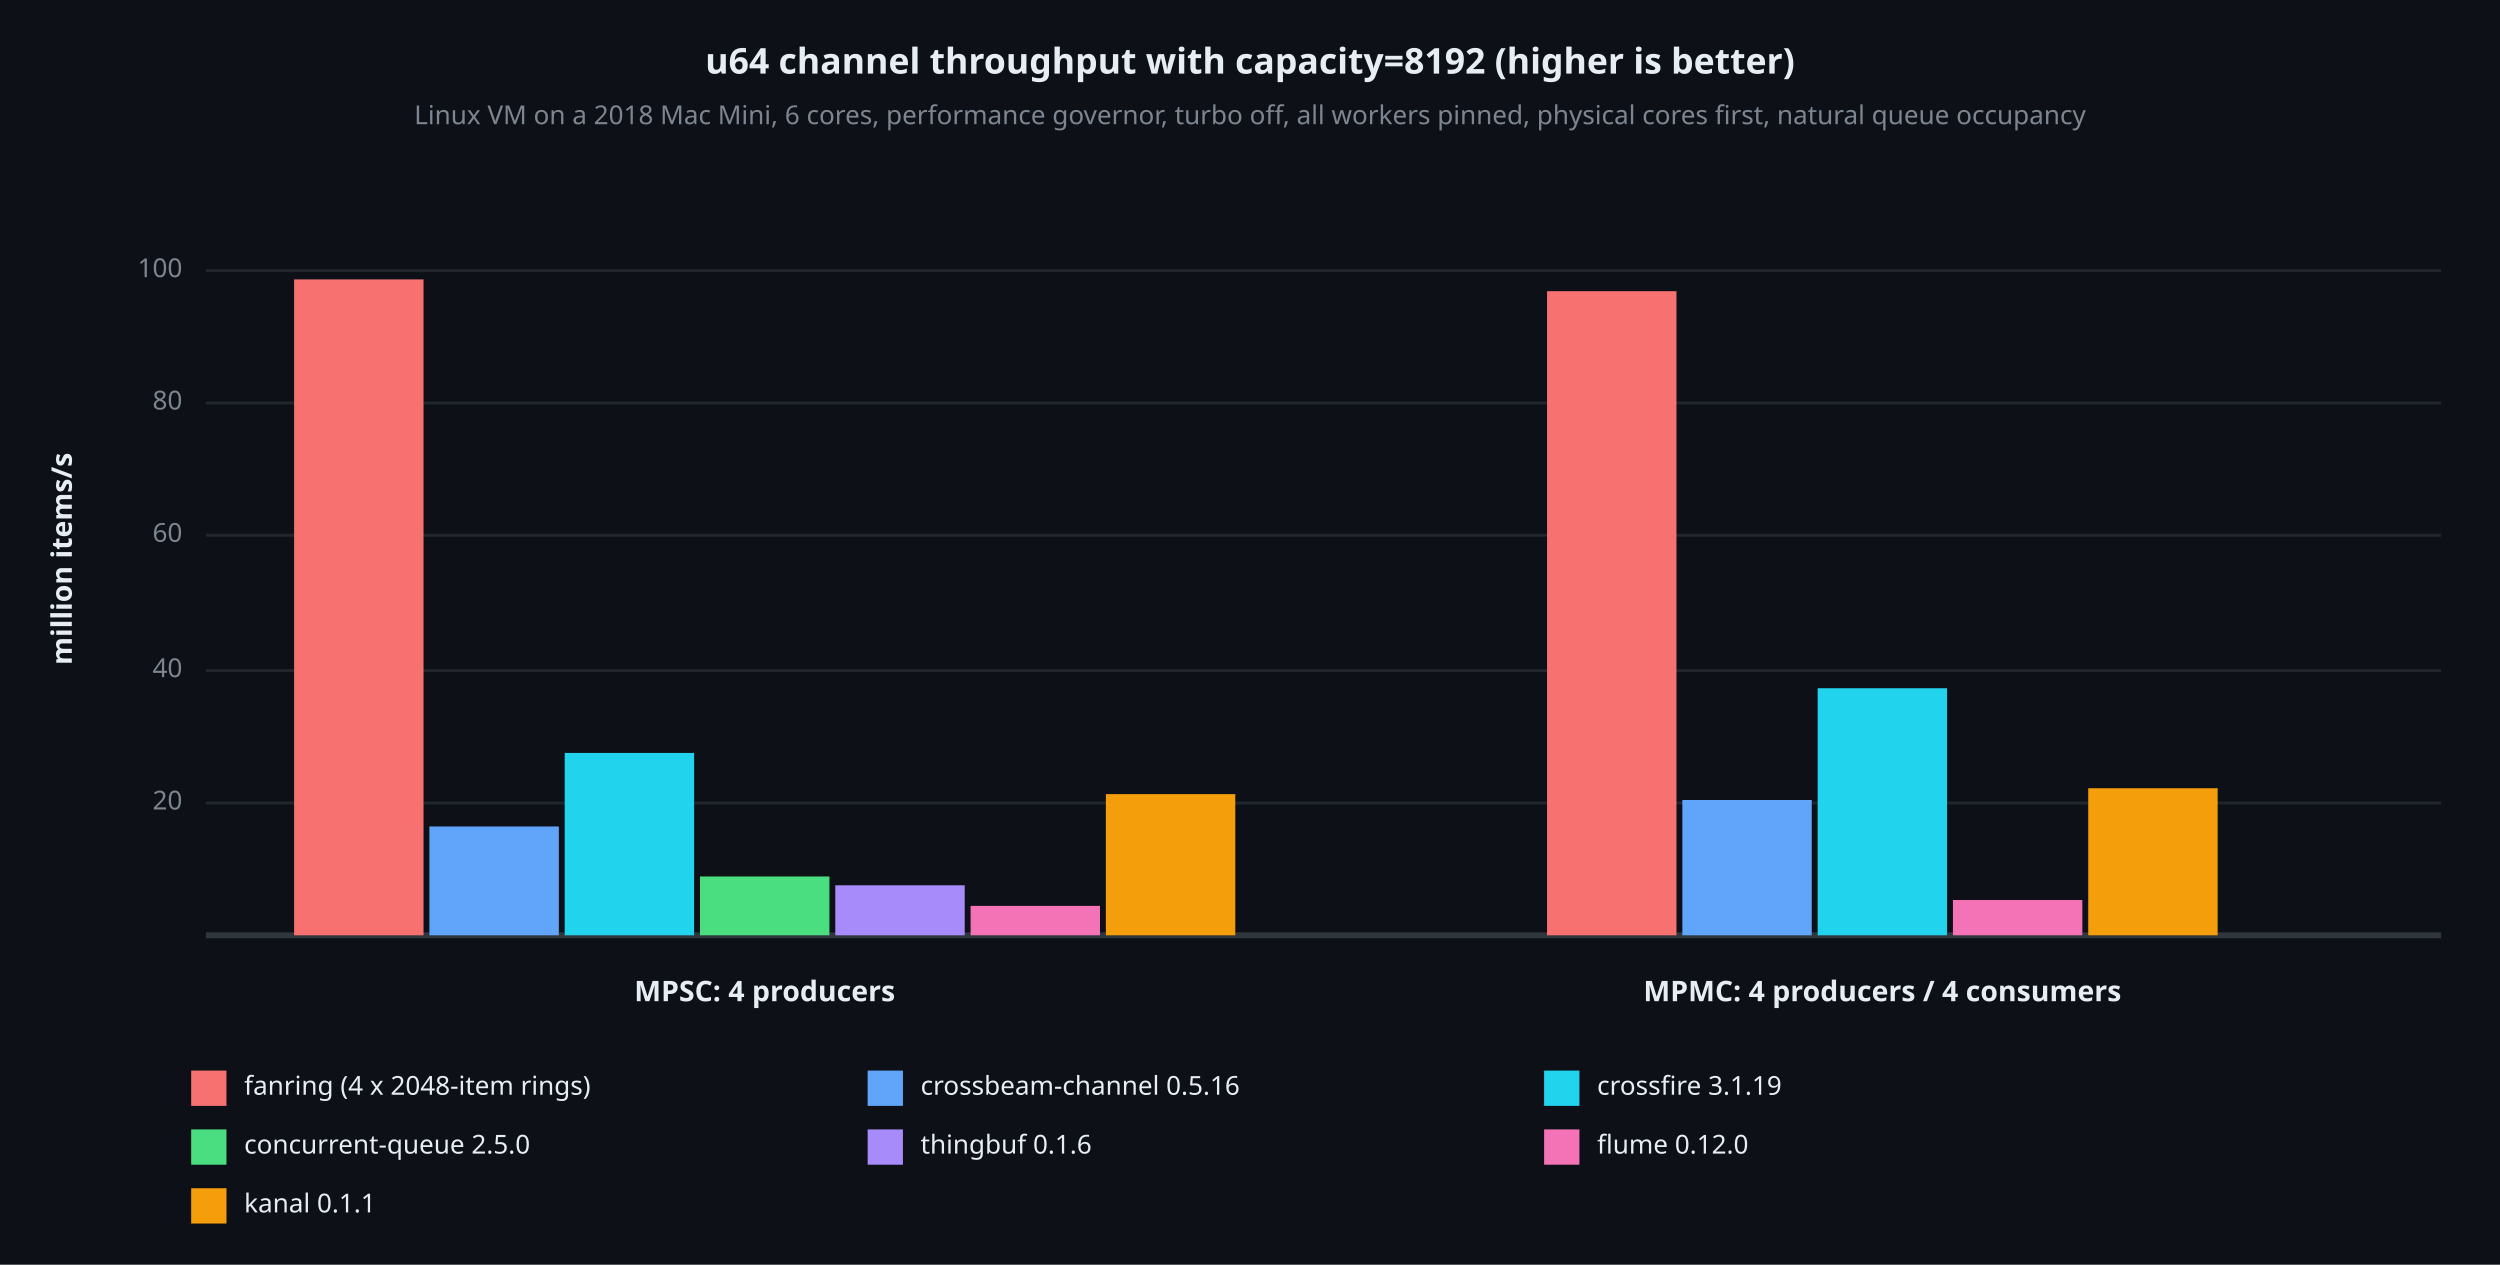
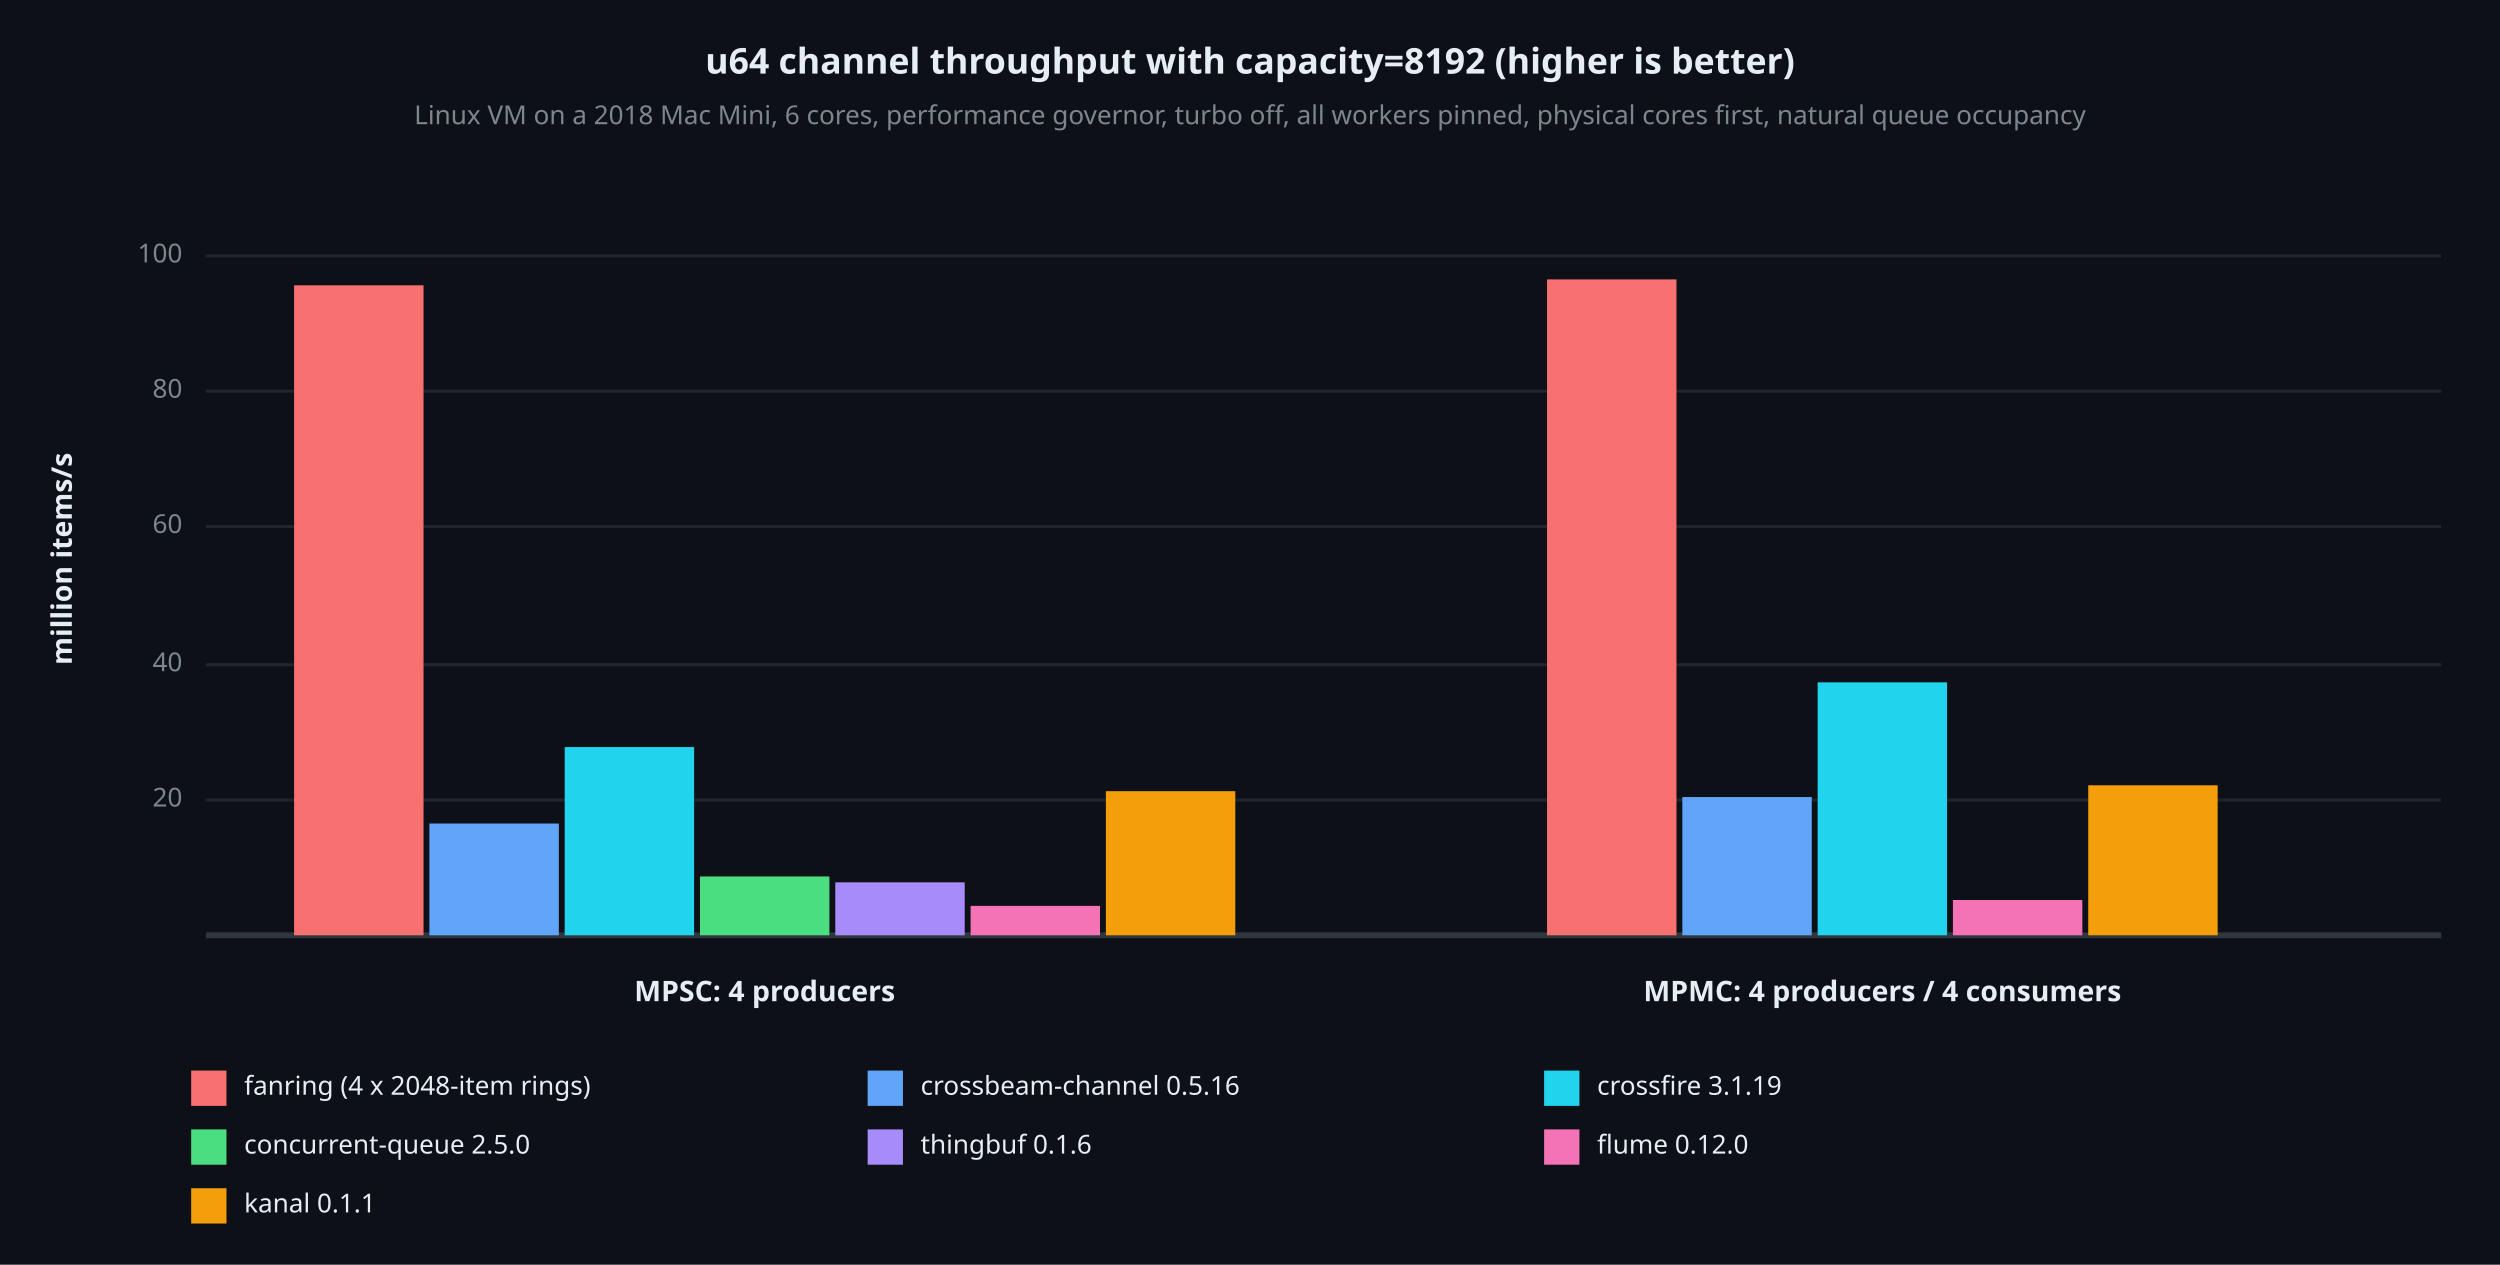
<svg xmlns="http://www.w3.org/2000/svg" viewBox="0 0 850 430" font-family="system-ui, -apple-system, sans-serif">
  <rect x="0" y="0" width="850" height="430" opacity="1" fill="#0D1117" stroke="none" />
  <text x="425" y="22" dy="0.5ex" text-anchor="middle" font-family="sans-serif" font-size="12.097" opacity="1" fill="#E6EDF3" font-weight="bold">
u64 channel throughput with capacity=8192 (higher is better)
</text>
  <text x="425" y="40" dy="0.5ex" text-anchor="middle" font-family="sans-serif" font-size="8.871" opacity="1" fill="#7D8590">
Linux VM on a 2018 Mac Mini, 6 cores, performance governor, turbo off, all workers pinned, physical cores first, natural queue occupancy
</text>
  <text x="22" y="190" dy="0.5ex" text-anchor="middle" font-family="sans-serif" font-size="9.677" opacity="1" fill="#E6EDF3" font-weight="bold" transform="rotate(270, 22, 190)">
million items/s
</text>
-   <polyline fill="none" opacity="1" stroke="#21262D" stroke-width="1" points="70,273 830,273 " />
-   <text x="62" y="273" dy="0.5ex" text-anchor="end" font-family="sans-serif" font-size="8.871" opacity="1" fill="#7D8590">
+   <polyline fill="none" opacity="1" stroke="#21262D" stroke-width="1" points="70,272 830,272 " />
+   <text x="62" y="272" dy="0.5ex" text-anchor="end" font-family="sans-serif" font-size="8.871" opacity="1" fill="#7D8590">
20
</text>
-   <polyline fill="none" opacity="1" stroke="#21262D" stroke-width="1" points="70,228 830,228 " />
-   <text x="62" y="228" dy="0.5ex" text-anchor="end" font-family="sans-serif" font-size="8.871" opacity="1" fill="#7D8590">
+   <polyline fill="none" opacity="1" stroke="#21262D" stroke-width="1" points="70,226 830,226 " />
+   <text x="62" y="226" dy="0.5ex" text-anchor="end" font-family="sans-serif" font-size="8.871" opacity="1" fill="#7D8590">
40
</text>
-   <polyline fill="none" opacity="1" stroke="#21262D" stroke-width="1" points="70,182 830,182 " />
-   <text x="62" y="182" dy="0.5ex" text-anchor="end" font-family="sans-serif" font-size="8.871" opacity="1" fill="#7D8590">
+   <polyline fill="none" opacity="1" stroke="#21262D" stroke-width="1" points="70,179 830,179 " />
+   <text x="62" y="179" dy="0.5ex" text-anchor="end" font-family="sans-serif" font-size="8.871" opacity="1" fill="#7D8590">
60
</text>
-   <polyline fill="none" opacity="1" stroke="#21262D" stroke-width="1" points="70,137 830,137 " />
-   <text x="62" y="137" dy="0.5ex" text-anchor="end" font-family="sans-serif" font-size="8.871" opacity="1" fill="#7D8590">
+   <polyline fill="none" opacity="1" stroke="#21262D" stroke-width="1" points="70,133 830,133 " />
+   <text x="62" y="133" dy="0.5ex" text-anchor="end" font-family="sans-serif" font-size="8.871" opacity="1" fill="#7D8590">
80
</text>
-   <polyline fill="none" opacity="1" stroke="#21262D" stroke-width="1" points="70,92 830,92 " />
-   <text x="62" y="92" dy="0.5ex" text-anchor="end" font-family="sans-serif" font-size="8.871" opacity="1" fill="#7D8590">
+   <polyline fill="none" opacity="1" stroke="#21262D" stroke-width="1" points="70,87 830,87 " />
+   <text x="62" y="87" dy="0.5ex" text-anchor="end" font-family="sans-serif" font-size="8.871" opacity="1" fill="#7D8590">
100
</text>
  <polyline fill="none" opacity="1" stroke="#30363D" stroke-width="2" points="70,318 830,318 " />
-   <rect x="100" y="95" width="44" height="223" opacity="1" fill="#F87171" stroke="none" />
-   <rect x="146" y="281" width="44" height="37" opacity="1" fill="#60A5FA" stroke="none" />
-   <rect x="192" y="256" width="44" height="62" opacity="1" fill="#22D3EE" stroke="none" />
+   <rect x="100" y="97" width="44" height="221" opacity="1" fill="#F87171" stroke="none" />
+   <rect x="146" y="280" width="44" height="38" opacity="1" fill="#60A5FA" stroke="none" />
+   <rect x="192" y="254" width="44" height="64" opacity="1" fill="#22D3EE" stroke="none" />
  <rect x="238" y="298" width="44" height="20" opacity="1" fill="#4ADE80" stroke="none" />
-   <rect x="284" y="301" width="44" height="17" opacity="1" fill="#A78BFA" stroke="none" />
+   <rect x="284" y="300" width="44" height="18" opacity="1" fill="#A78BFA" stroke="none" />
  <rect x="330" y="308" width="44" height="10" opacity="1" fill="#F472B6" stroke="none" />
-   <rect x="376" y="270" width="44" height="48" opacity="1" fill="#F59E0B" stroke="none" />
+   <rect x="376" y="269" width="44" height="49" opacity="1" fill="#F59E0B" stroke="none" />
  <text x="260" y="338" dy="0.5ex" text-anchor="middle" font-family="sans-serif" font-size="9.677" opacity="1" fill="#E6EDF3" font-weight="bold">
MPSC: 4 producers
</text>
-   <rect x="526" y="99" width="44" height="219" opacity="1" fill="#F87171" stroke="none" />
-   <rect x="572" y="272" width="44" height="46" opacity="1" fill="#60A5FA" stroke="none" />
-   <rect x="618" y="234" width="44" height="84" opacity="1" fill="#22D3EE" stroke="none" />
+   <rect x="526" y="95" width="44" height="223" opacity="1" fill="#F87171" stroke="none" />
+   <rect x="572" y="271" width="44" height="47" opacity="1" fill="#60A5FA" stroke="none" />
+   <rect x="618" y="232" width="44" height="86" opacity="1" fill="#22D3EE" stroke="none" />
  <rect x="664" y="306" width="44" height="12" opacity="1" fill="#F472B6" stroke="none" />
-   <rect x="710" y="268" width="44" height="50" opacity="1" fill="#F59E0B" stroke="none" />
+   <rect x="710" y="267" width="44" height="51" opacity="1" fill="#F59E0B" stroke="none" />
  <text x="640" y="338" dy="0.5ex" text-anchor="middle" font-family="sans-serif" font-size="9.677" opacity="1" fill="#E6EDF3" font-weight="bold">
MPMC: 4 producers / 4 consumers
</text>
  <rect x="65" y="364" width="12" height="12" opacity="1" fill="#F87171" stroke="none" />
  <text x="83" y="370" dy="0.5ex" text-anchor="start" font-family="sans-serif" font-size="8.871" opacity="1" fill="#E6EDF3">
fanring (4 x 2048-item rings)
</text>
  <rect x="295" y="364" width="12" height="12" opacity="1" fill="#60A5FA" stroke="none" />
  <text x="313" y="370" dy="0.5ex" text-anchor="start" font-family="sans-serif" font-size="8.871" opacity="1" fill="#E6EDF3">
crossbeam-channel 0.5.16
</text>
  <rect x="525" y="364" width="12" height="12" opacity="1" fill="#22D3EE" stroke="none" />
  <text x="543" y="370" dy="0.5ex" text-anchor="start" font-family="sans-serif" font-size="8.871" opacity="1" fill="#E6EDF3">
crossfire 3.1.19
</text>
  <rect x="65" y="384" width="12" height="12" opacity="1" fill="#4ADE80" stroke="none" />
  <text x="83" y="390" dy="0.5ex" text-anchor="start" font-family="sans-serif" font-size="8.871" opacity="1" fill="#E6EDF3">
concurrent-queue 2.5.0
</text>
  <rect x="295" y="384" width="12" height="12" opacity="1" fill="#A78BFA" stroke="none" />
  <text x="313" y="390" dy="0.5ex" text-anchor="start" font-family="sans-serif" font-size="8.871" opacity="1" fill="#E6EDF3">
thingbuf 0.1.6
</text>
  <rect x="525" y="384" width="12" height="12" opacity="1" fill="#F472B6" stroke="none" />
  <text x="543" y="390" dy="0.5ex" text-anchor="start" font-family="sans-serif" font-size="8.871" opacity="1" fill="#E6EDF3">
flume 0.12.0
</text>
  <rect x="65" y="404" width="12" height="12" opacity="1" fill="#F59E0B" stroke="none" />
  <text x="83" y="410" dy="0.5ex" text-anchor="start" font-family="sans-serif" font-size="8.871" opacity="1" fill="#E6EDF3">
kanal 0.1.1
</text>
</svg>
